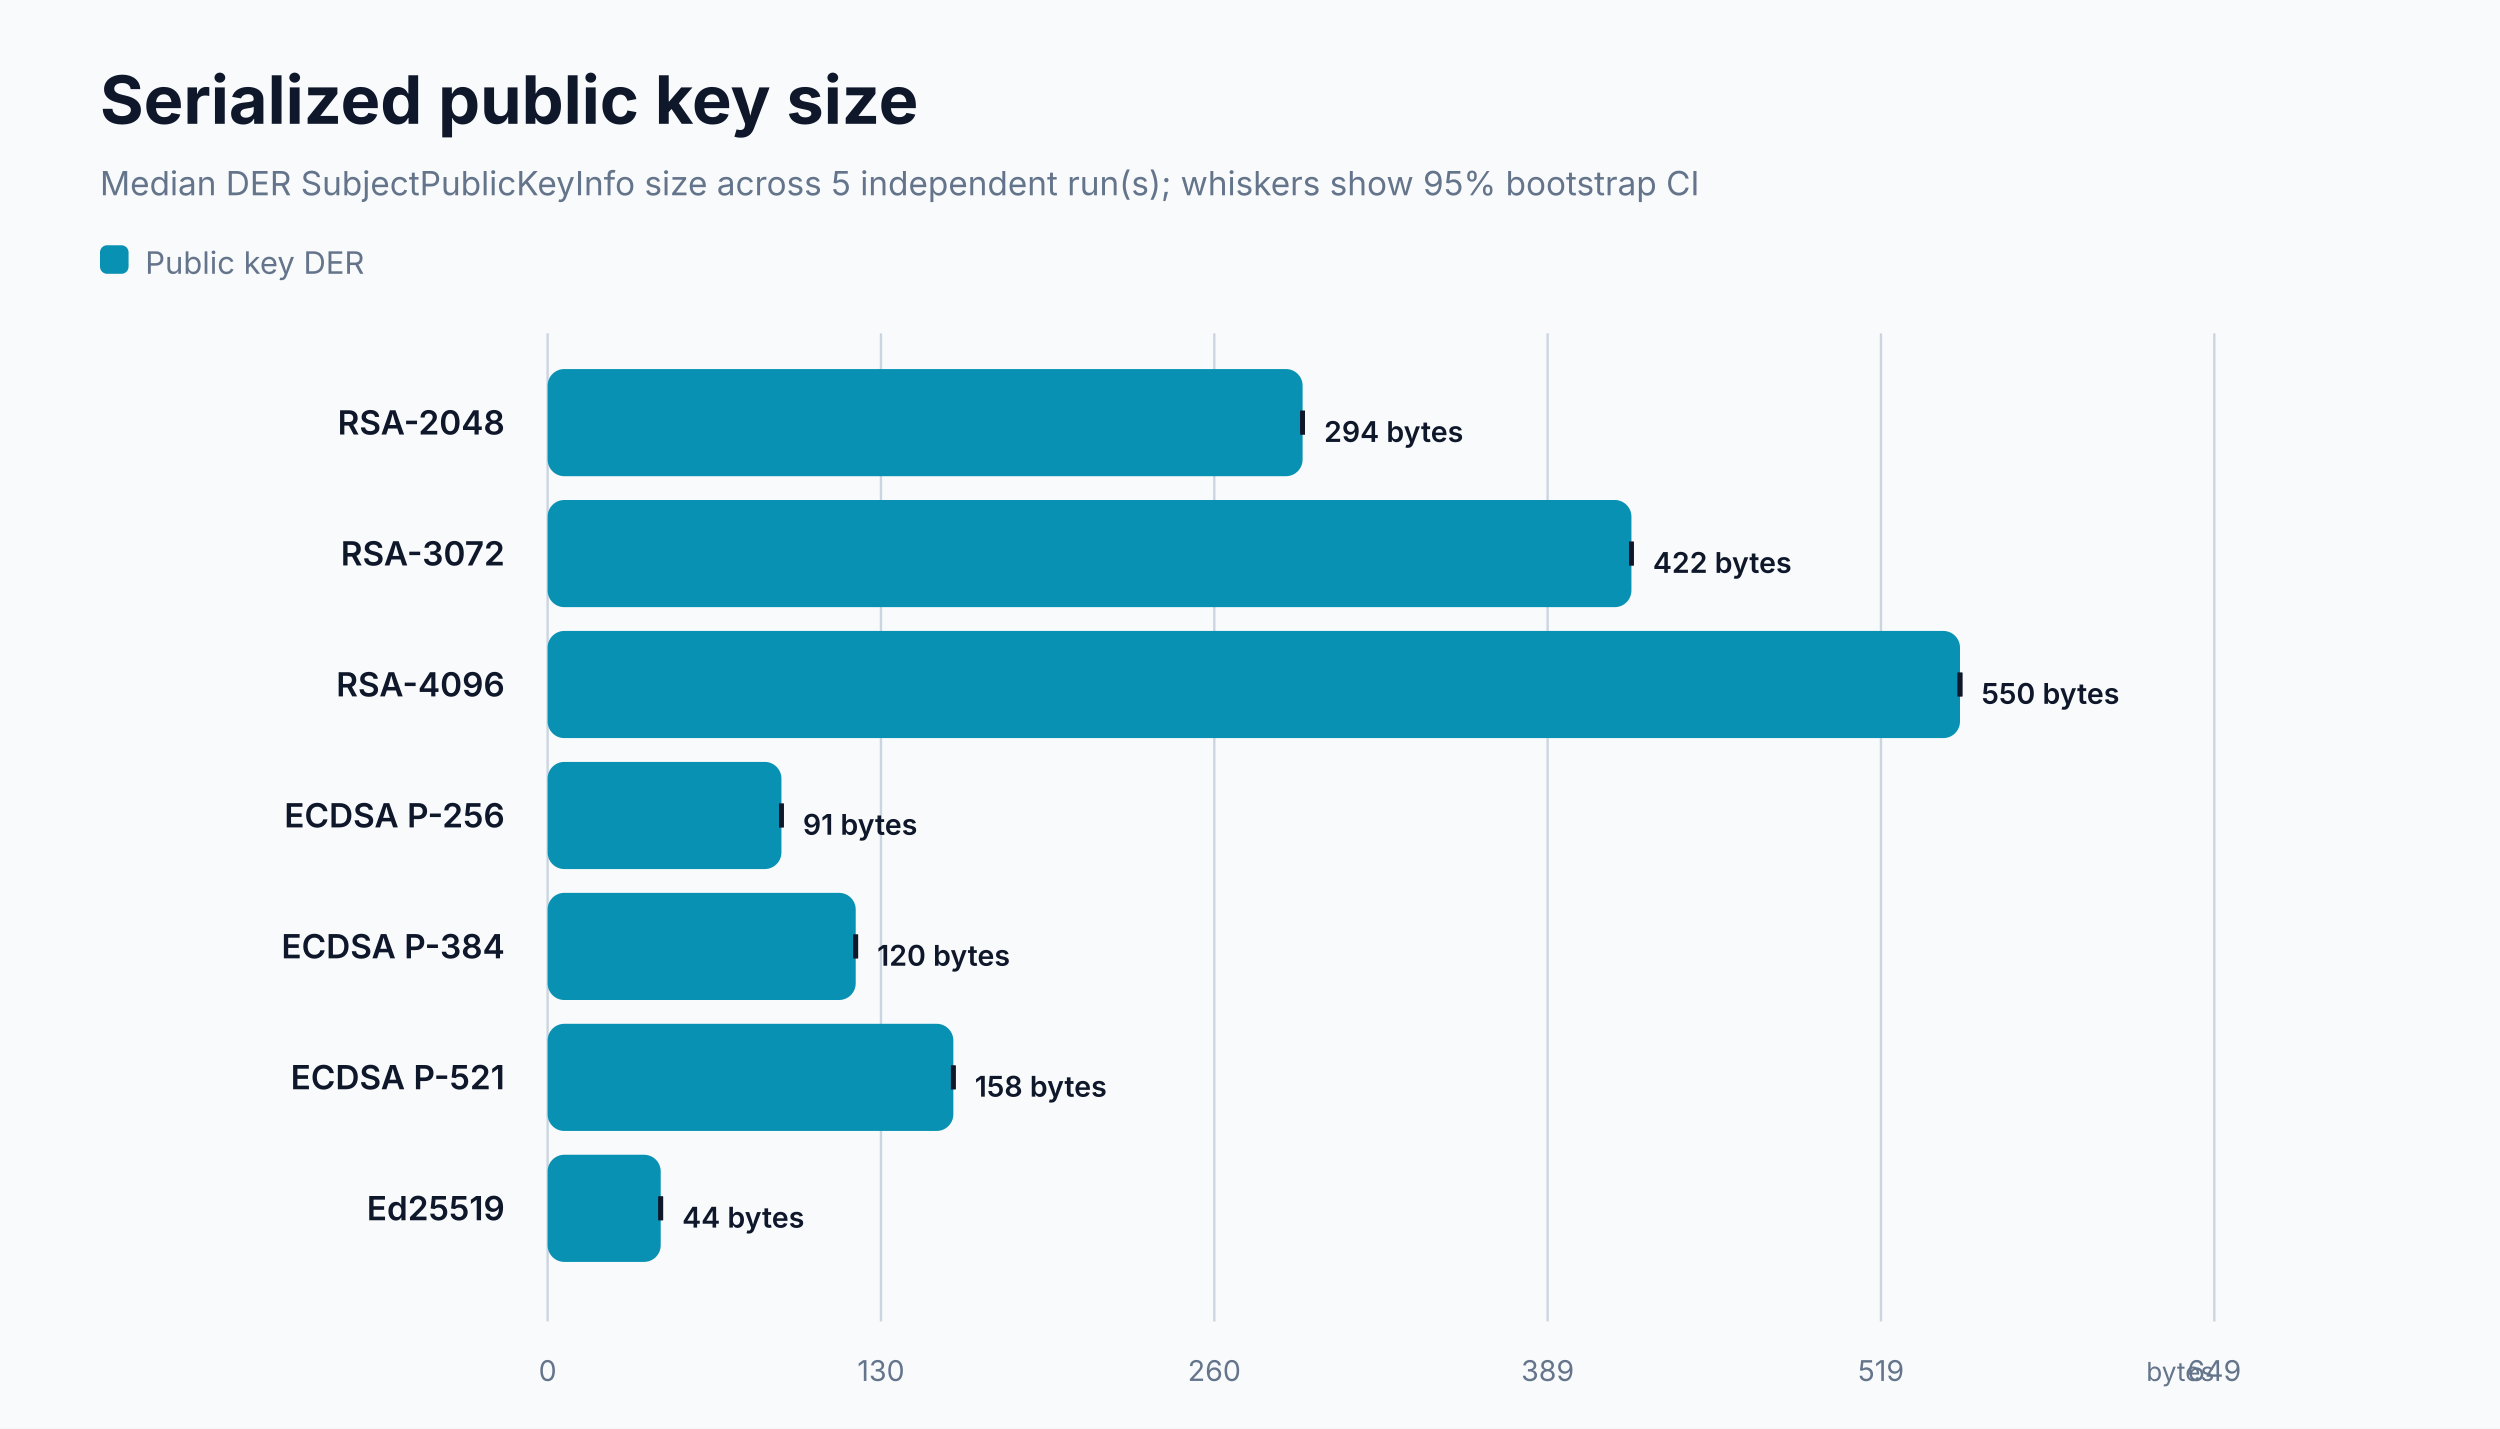
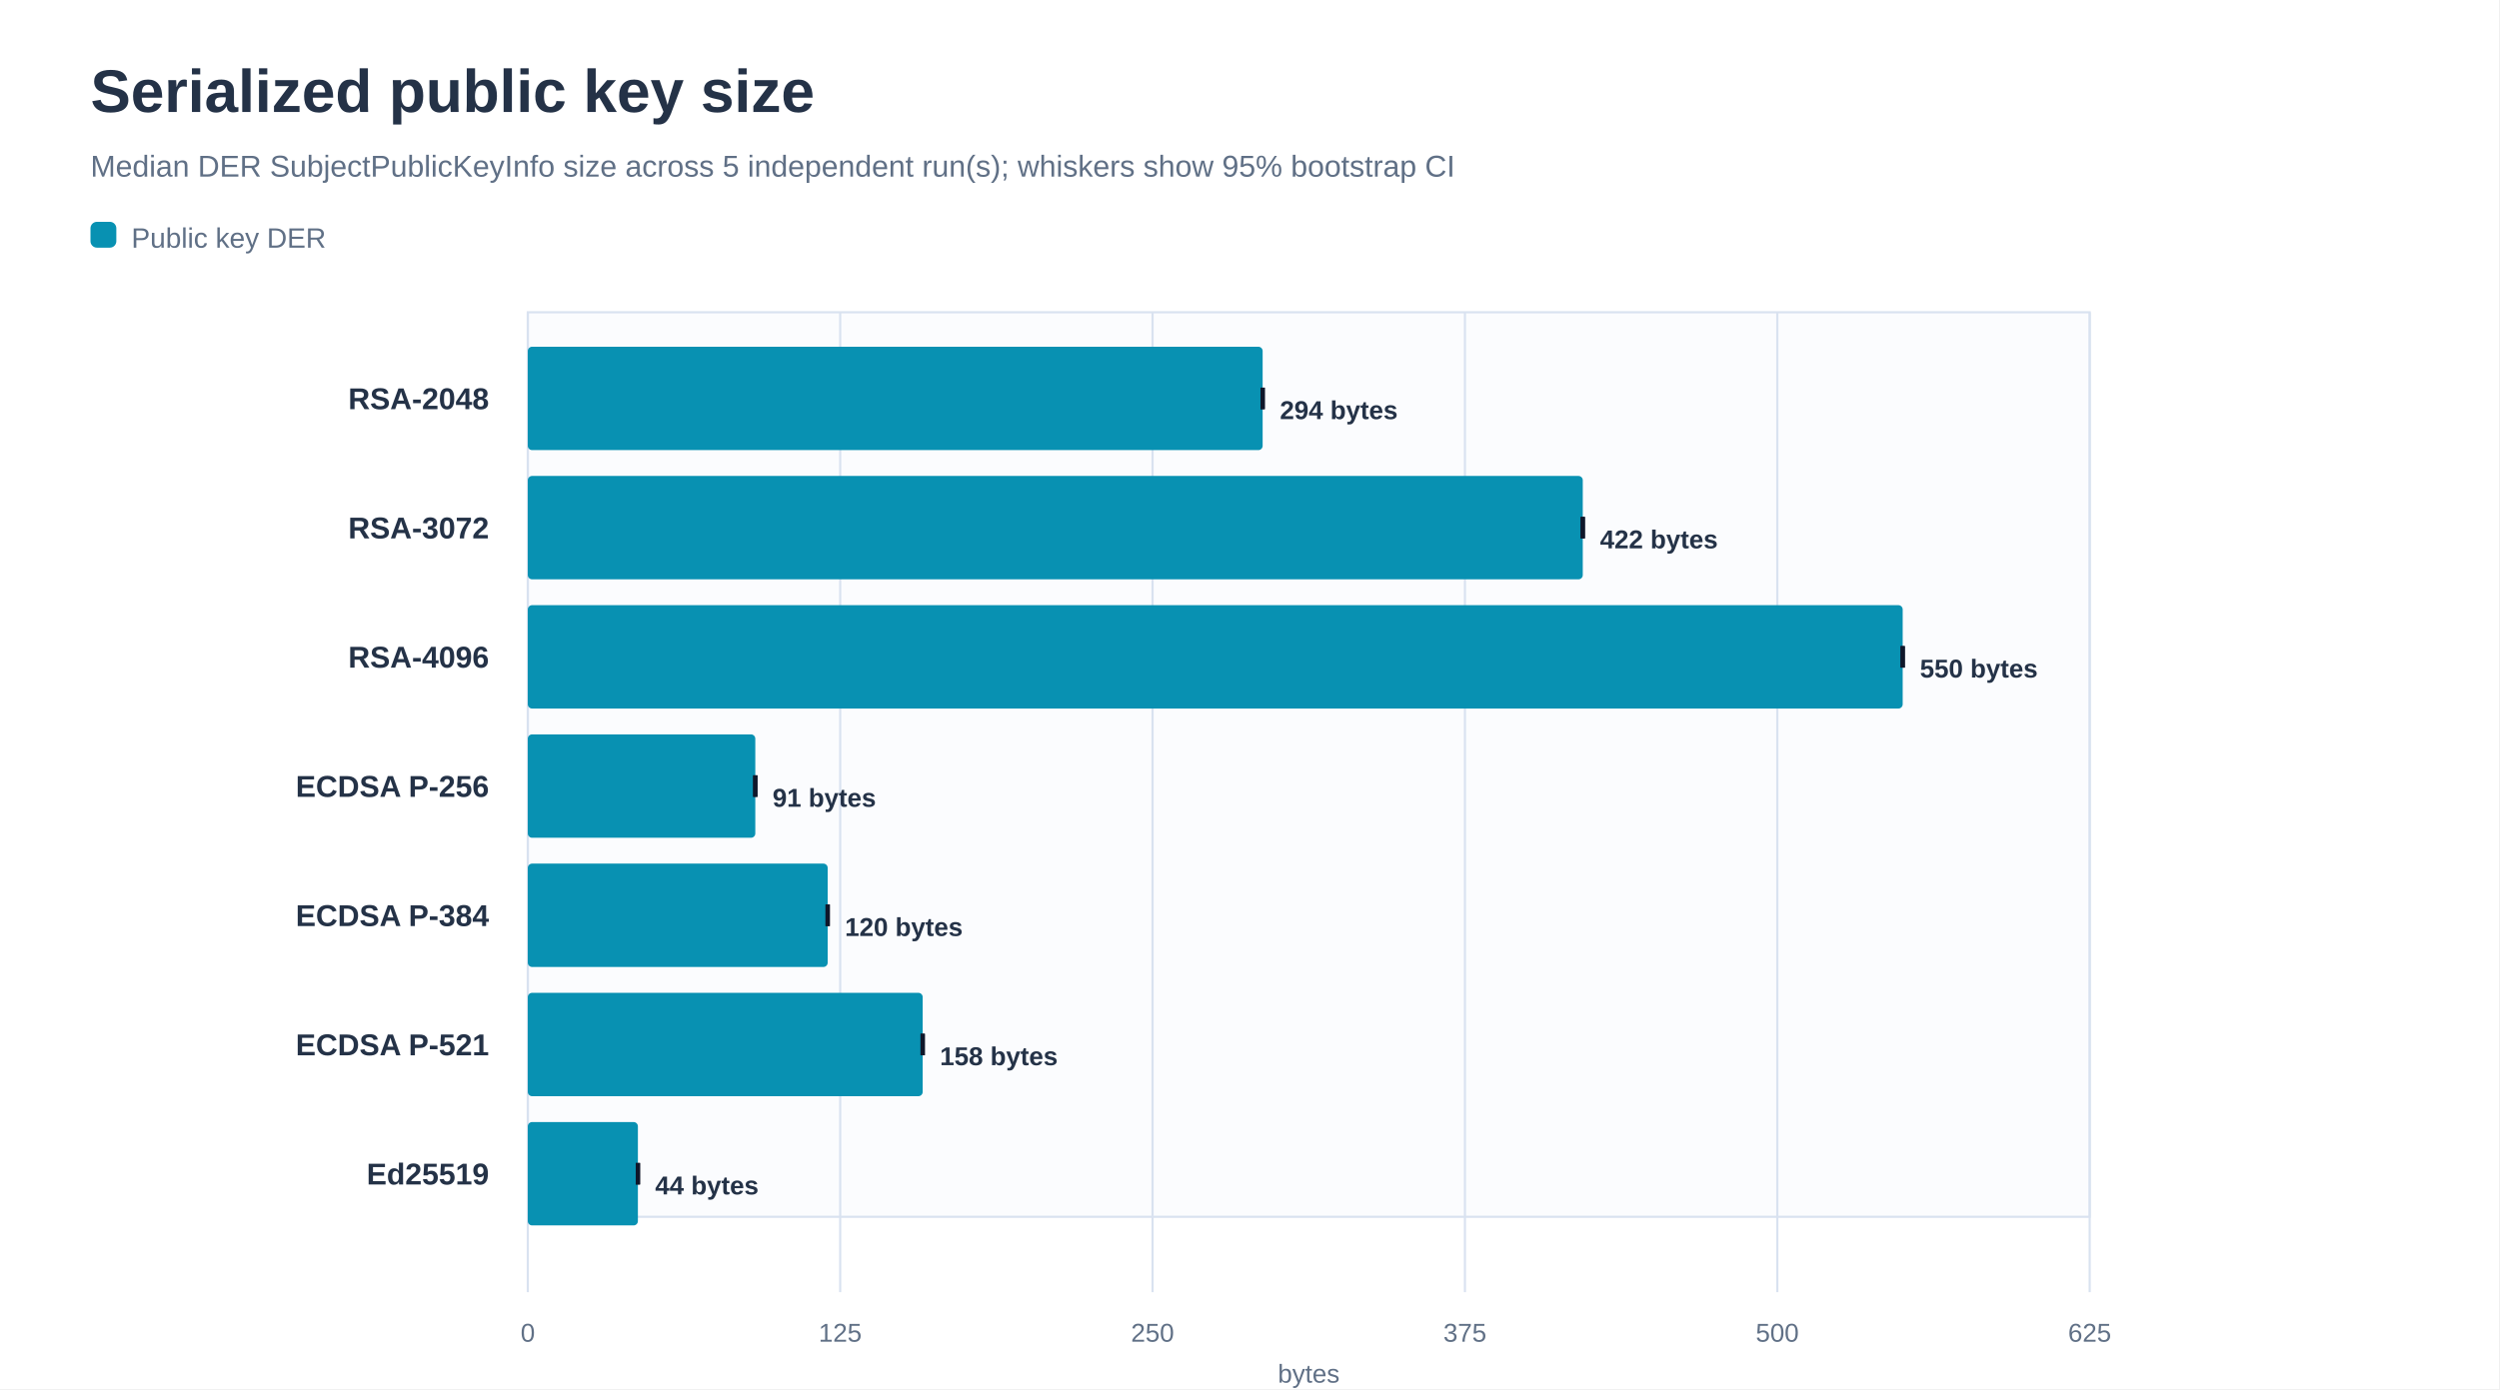
- <svg xmlns="http://www.w3.org/2000/svg" width="1050" height="600" viewBox="0 0 1050 600">
-   <rect width="100%" height="100%" fill="#f8fafc" />
-   <style>text{font-family:Inter,Segoe UI,Arial,sans-serif;fill:#0f172a}.muted{fill:#64748b}.grid{stroke:#cbd5e1;stroke-width:1}.bar{rx:7}</style>
+ <svg xmlns="http://www.w3.org/2000/svg" width="1160" height="645" viewBox="0 0 1160 645">
+   <rect width="100%" height="100%" fill="#ffffff" />
+   <style>text{font-family:Calibri,Arial,sans-serif;fill:#243247}.muted{fill:#607086}.grid{stroke:#d9e2f0;stroke-width:1}.bar{rx:2}</style>
  <text x="42" y="52" font-size="28" font-weight="700">Serialized public key size</text>
  <text x="42" y="82" font-size="14" class="muted">Median DER SubjectPublicKeyInfo size across 5 independent run(s); whiskers show 95% bootstrap CI</text>
-   <line x1="230.0" y1="140" x2="230.0" y2="555" class="grid" />
-   <text x="230.0" y="580" text-anchor="middle" font-size="12" class="muted">0</text>
-   <line x1="370.0" y1="140" x2="370.0" y2="555" class="grid" />
-   <text x="370.0" y="580" text-anchor="middle" font-size="12" class="muted">130</text>
-   <line x1="510.0" y1="140" x2="510.0" y2="555" class="grid" />
-   <text x="510.0" y="580" text-anchor="middle" font-size="12" class="muted">260</text>
-   <line x1="650.0" y1="140" x2="650.0" y2="555" class="grid" />
-   <text x="650.0" y="580" text-anchor="middle" font-size="12" class="muted">389</text>
-   <line x1="790.0" y1="140" x2="790.0" y2="555" class="grid" />
-   <text x="790.0" y="580" text-anchor="middle" font-size="12" class="muted">519</text>
-   <line x1="930.0" y1="140" x2="930.0" y2="555" class="grid" />
-   <text x="930.0" y="580" text-anchor="middle" font-size="12" class="muted">649</text>
-   <text x="212" y="182.5" text-anchor="end" font-size="14" font-weight="600">RSA-2048</text>
-   <rect x="230" y="155.0" width="317.1" height="45.0" class="bar" fill="#0891b2" />
-   <line x1="547.1" y1="177.5" x2="547.1" y2="177.5" stroke="#0f172a" stroke-width="2" />
-   <line x1="547.1" y1="172.5" x2="547.1" y2="182.5" stroke="#0f172a" stroke-width="2" />
-   <line x1="547.1" y1="172.5" x2="547.1" y2="182.5" stroke="#0f172a" stroke-width="2" />
-   <text x="556.1" y="185.6" font-size="12" font-weight="600">294 bytes</text>
-   <text x="212" y="237.5" text-anchor="end" font-size="14" font-weight="600">RSA-3072</text>
-   <rect x="230" y="210.0" width="455.2" height="45.0" class="bar" fill="#0891b2" />
-   <line x1="685.2" y1="232.5" x2="685.2" y2="232.5" stroke="#0f172a" stroke-width="2" />
-   <line x1="685.2" y1="227.5" x2="685.2" y2="237.5" stroke="#0f172a" stroke-width="2" />
-   <line x1="685.2" y1="227.5" x2="685.2" y2="237.5" stroke="#0f172a" stroke-width="2" />
-   <text x="694.2" y="240.6" font-size="12" font-weight="600">422 bytes</text>
-   <text x="212" y="292.5" text-anchor="end" font-size="14" font-weight="600">RSA-4096</text>
-   <rect x="230" y="265.0" width="593.2" height="45.0" class="bar" fill="#0891b2" />
-   <line x1="823.2" y1="287.5" x2="823.2" y2="287.5" stroke="#0f172a" stroke-width="2" />
-   <line x1="823.2" y1="282.5" x2="823.2" y2="292.5" stroke="#0f172a" stroke-width="2" />
-   <line x1="823.2" y1="282.5" x2="823.2" y2="292.5" stroke="#0f172a" stroke-width="2" />
-   <text x="832.2" y="295.6" font-size="12" font-weight="600">550 bytes</text>
-   <text x="212" y="347.5" text-anchor="end" font-size="14" font-weight="600">ECDSA P-256</text>
-   <rect x="230" y="320.0" width="98.2" height="45.0" class="bar" fill="#0891b2" />
-   <line x1="328.2" y1="342.5" x2="328.2" y2="342.5" stroke="#0f172a" stroke-width="2" />
-   <line x1="328.2" y1="337.5" x2="328.2" y2="347.5" stroke="#0f172a" stroke-width="2" />
-   <line x1="328.2" y1="337.5" x2="328.2" y2="347.5" stroke="#0f172a" stroke-width="2" />
-   <text x="337.2" y="350.6" font-size="12" font-weight="600">91 bytes</text>
-   <text x="212" y="402.5" text-anchor="end" font-size="14" font-weight="600">ECDSA P-384</text>
-   <rect x="230" y="375.0" width="129.4" height="45.0" class="bar" fill="#0891b2" />
-   <line x1="359.4" y1="397.5" x2="359.4" y2="397.5" stroke="#0f172a" stroke-width="2" />
-   <line x1="359.4" y1="392.5" x2="359.4" y2="402.5" stroke="#0f172a" stroke-width="2" />
-   <line x1="359.4" y1="392.5" x2="359.4" y2="402.5" stroke="#0f172a" stroke-width="2" />
-   <text x="368.4" y="405.6" font-size="12" font-weight="600">120 bytes</text>
-   <text x="212" y="457.5" text-anchor="end" font-size="14" font-weight="600">ECDSA P-521</text>
-   <rect x="230" y="430.0" width="170.4" height="45.0" class="bar" fill="#0891b2" />
-   <line x1="400.4" y1="452.5" x2="400.4" y2="452.5" stroke="#0f172a" stroke-width="2" />
-   <line x1="400.4" y1="447.5" x2="400.4" y2="457.5" stroke="#0f172a" stroke-width="2" />
-   <line x1="400.4" y1="447.5" x2="400.4" y2="457.5" stroke="#0f172a" stroke-width="2" />
-   <text x="409.4" y="460.6" font-size="12" font-weight="600">158 bytes</text>
-   <text x="212" y="512.5" text-anchor="end" font-size="14" font-weight="600">Ed25519</text>
-   <rect x="230" y="485.0" width="47.5" height="45.0" class="bar" fill="#0891b2" />
-   <line x1="277.5" y1="507.5" x2="277.5" y2="507.5" stroke="#0f172a" stroke-width="2" />
-   <line x1="277.5" y1="502.5" x2="277.5" y2="512.5" stroke="#0f172a" stroke-width="2" />
-   <line x1="277.5" y1="502.5" x2="277.5" y2="512.5" stroke="#0f172a" stroke-width="2" />
-   <text x="286.5" y="515.6" font-size="12" font-weight="600">44 bytes</text>
+   <rect x="245" y="145" width="725" height="420" fill="#fbfcfe" stroke="#d9e2f0" />
+   <line x1="245.0" y1="145" x2="245.0" y2="600" class="grid" />
+   <text x="245.0" y="623" text-anchor="middle" font-size="12" class="muted">0</text>
+   <line x1="390.0" y1="145" x2="390.0" y2="600" class="grid" />
+   <text x="390.0" y="623" text-anchor="middle" font-size="12" class="muted">125</text>
+   <line x1="535.0" y1="145" x2="535.0" y2="600" class="grid" />
+   <text x="535.0" y="623" text-anchor="middle" font-size="12" class="muted">250</text>
+   <line x1="680.0" y1="145" x2="680.0" y2="600" class="grid" />
+   <text x="680.0" y="623" text-anchor="middle" font-size="12" class="muted">375</text>
+   <line x1="825.0" y1="145" x2="825.0" y2="600" class="grid" />
+   <text x="825.0" y="623" text-anchor="middle" font-size="12" class="muted">500</text>
+   <line x1="970.0" y1="145" x2="970.0" y2="600" class="grid" />
+   <text x="970.0" y="623" text-anchor="middle" font-size="12" class="muted">625</text>
+   <text x="227" y="190.0" text-anchor="end" font-size="14" font-weight="600">RSA-2048</text>
+   <rect x="245" y="161.0" width="341.1" height="48.0" class="bar" fill="#0891b2" />
+   <line x1="586.1" y1="185.0" x2="586.1" y2="185.0" stroke="#0f172a" stroke-width="2" />
+   <line x1="586.1" y1="180.0" x2="586.1" y2="190.0" stroke="#0f172a" stroke-width="2" />
+   <line x1="586.1" y1="180.0" x2="586.1" y2="190.0" stroke="#0f172a" stroke-width="2" />
+   <text x="594.1" y="194.6" font-size="12" font-weight="600">294 bytes</text>
+   <text x="227" y="250.0" text-anchor="end" font-size="14" font-weight="600">RSA-3072</text>
+   <rect x="245" y="221.0" width="489.7" height="48.0" class="bar" fill="#0891b2" />
+   <line x1="734.7" y1="245.0" x2="734.7" y2="245.0" stroke="#0f172a" stroke-width="2" />
+   <line x1="734.7" y1="240.0" x2="734.7" y2="250.0" stroke="#0f172a" stroke-width="2" />
+   <line x1="734.7" y1="240.0" x2="734.7" y2="250.0" stroke="#0f172a" stroke-width="2" />
+   <text x="742.7" y="254.6" font-size="12" font-weight="600">422 bytes</text>
+   <text x="227" y="310.0" text-anchor="end" font-size="14" font-weight="600">RSA-4096</text>
+   <rect x="245" y="281.0" width="638.2" height="48.0" class="bar" fill="#0891b2" />
+   <line x1="883.2" y1="305.0" x2="883.2" y2="305.0" stroke="#0f172a" stroke-width="2" />
+   <line x1="883.2" y1="300.0" x2="883.2" y2="310.0" stroke="#0f172a" stroke-width="2" />
+   <line x1="883.2" y1="300.0" x2="883.2" y2="310.0" stroke="#0f172a" stroke-width="2" />
+   <text x="891.2" y="314.6" font-size="12" font-weight="600">550 bytes</text>
+   <text x="227" y="370.0" text-anchor="end" font-size="14" font-weight="600">ECDSA P-256</text>
+   <rect x="245" y="341.0" width="105.6" height="48.0" class="bar" fill="#0891b2" />
+   <line x1="350.6" y1="365.0" x2="350.6" y2="365.0" stroke="#0f172a" stroke-width="2" />
+   <line x1="350.6" y1="360.0" x2="350.6" y2="370.0" stroke="#0f172a" stroke-width="2" />
+   <line x1="350.6" y1="360.0" x2="350.6" y2="370.0" stroke="#0f172a" stroke-width="2" />
+   <text x="358.6" y="374.6" font-size="12" font-weight="600">91 bytes</text>
+   <text x="227" y="430.0" text-anchor="end" font-size="14" font-weight="600">ECDSA P-384</text>
+   <rect x="245" y="401.0" width="139.2" height="48.0" class="bar" fill="#0891b2" />
+   <line x1="384.2" y1="425.0" x2="384.2" y2="425.0" stroke="#0f172a" stroke-width="2" />
+   <line x1="384.2" y1="420.0" x2="384.2" y2="430.0" stroke="#0f172a" stroke-width="2" />
+   <line x1="384.2" y1="420.0" x2="384.2" y2="430.0" stroke="#0f172a" stroke-width="2" />
+   <text x="392.2" y="434.6" font-size="12" font-weight="600">120 bytes</text>
+   <text x="227" y="490.0" text-anchor="end" font-size="14" font-weight="600">ECDSA P-521</text>
+   <rect x="245" y="461.0" width="183.3" height="48.0" class="bar" fill="#0891b2" />
+   <line x1="428.3" y1="485.0" x2="428.3" y2="485.0" stroke="#0f172a" stroke-width="2" />
+   <line x1="428.3" y1="480.0" x2="428.3" y2="490.0" stroke="#0f172a" stroke-width="2" />
+   <line x1="428.3" y1="480.0" x2="428.3" y2="490.0" stroke="#0f172a" stroke-width="2" />
+   <text x="436.3" y="494.6" font-size="12" font-weight="600">158 bytes</text>
+   <text x="227" y="550.0" text-anchor="end" font-size="14" font-weight="600">Ed25519</text>
+   <rect x="245" y="521.0" width="51.1" height="48.0" class="bar" fill="#0891b2" />
+   <line x1="296.1" y1="545.0" x2="296.1" y2="545.0" stroke="#0f172a" stroke-width="2" />
+   <line x1="296.1" y1="540.0" x2="296.1" y2="550.0" stroke="#0f172a" stroke-width="2" />
+   <line x1="296.1" y1="540.0" x2="296.1" y2="550.0" stroke="#0f172a" stroke-width="2" />
+   <text x="304.1" y="554.6" font-size="12" font-weight="600">44 bytes</text>
  <rect x="42" y="103" width="12" height="12" rx="3" fill="#0891b2" />
  <text x="61" y="115" font-size="13" class="muted">Public key DER</text>
-   <text x="930" y="580" text-anchor="end" font-size="11" class="muted">bytes</text>
+   <text x="607.5" y="642" text-anchor="middle" font-size="12" class="muted">bytes</text>
</svg>
